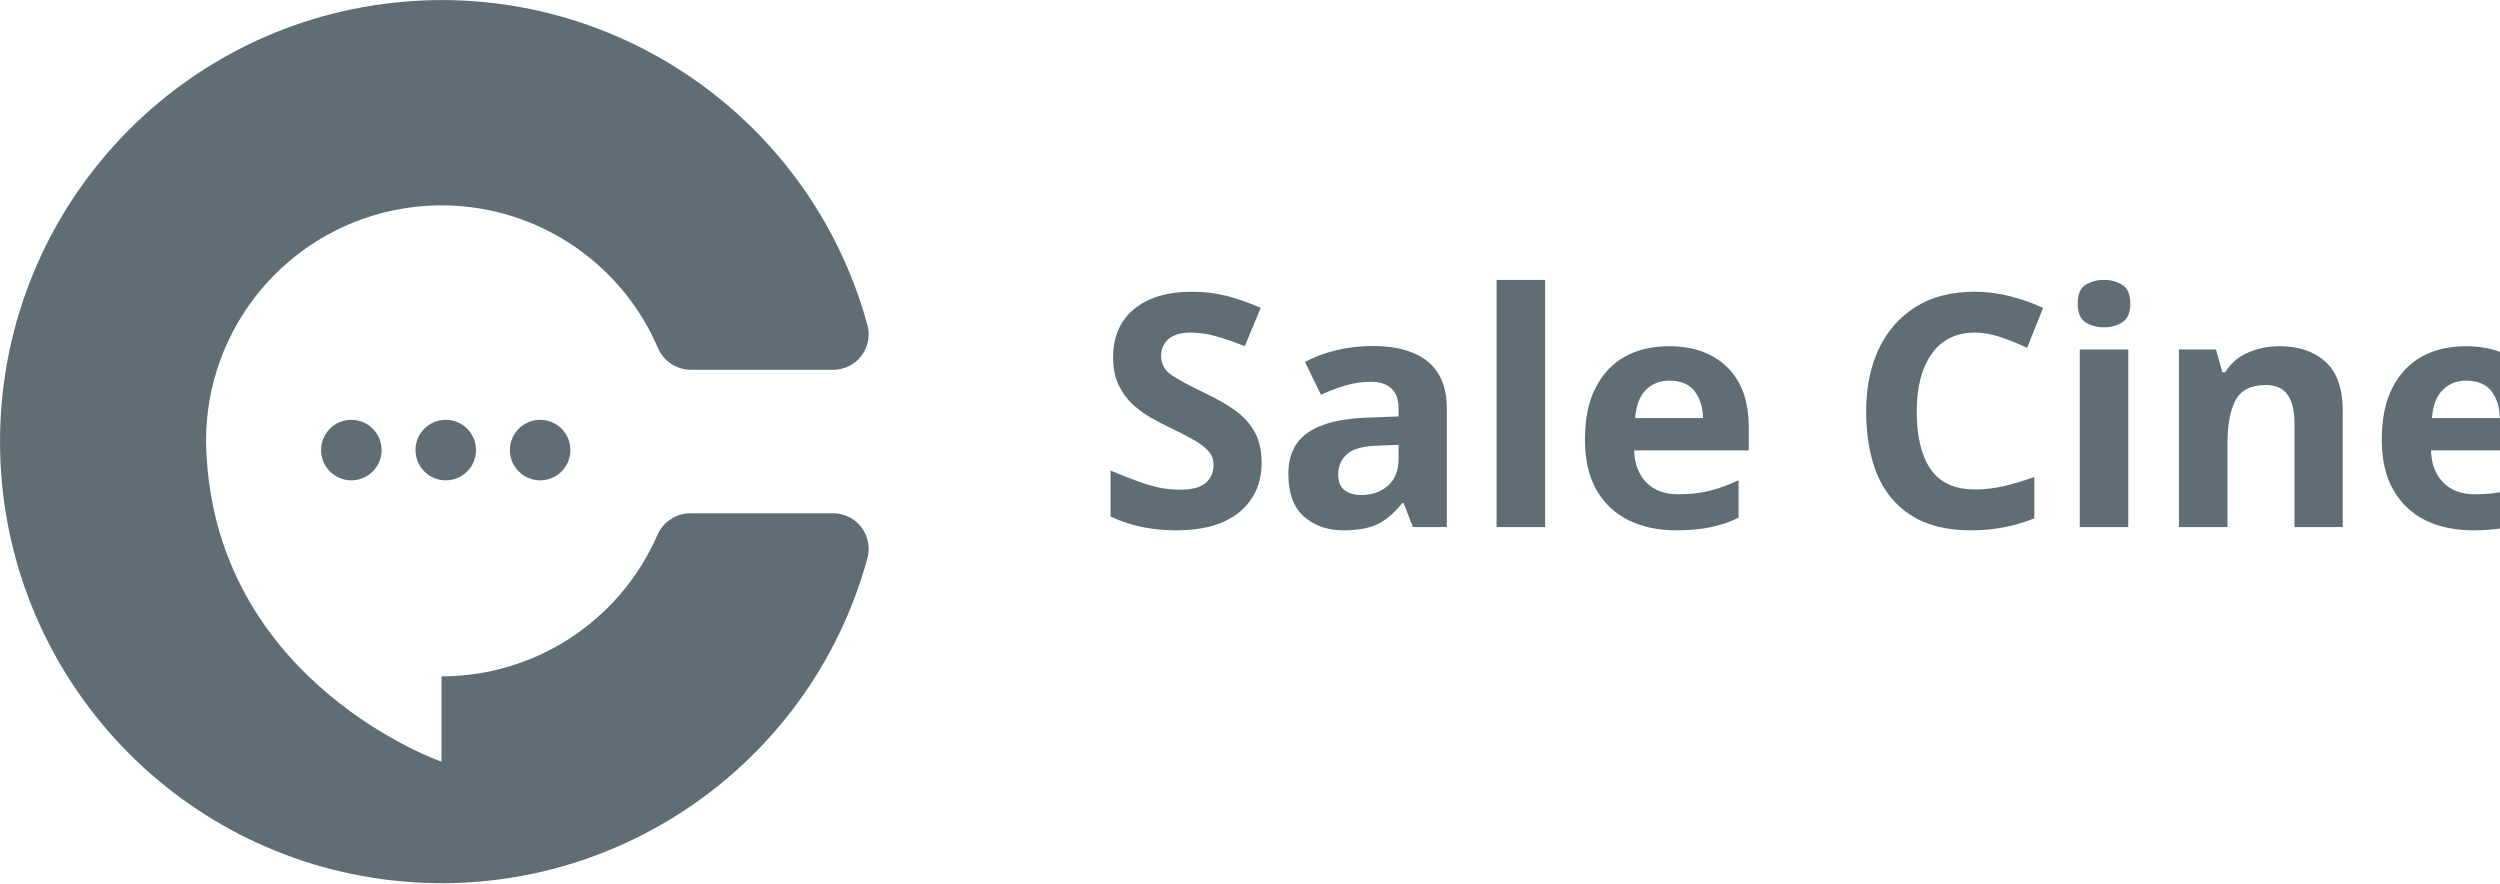
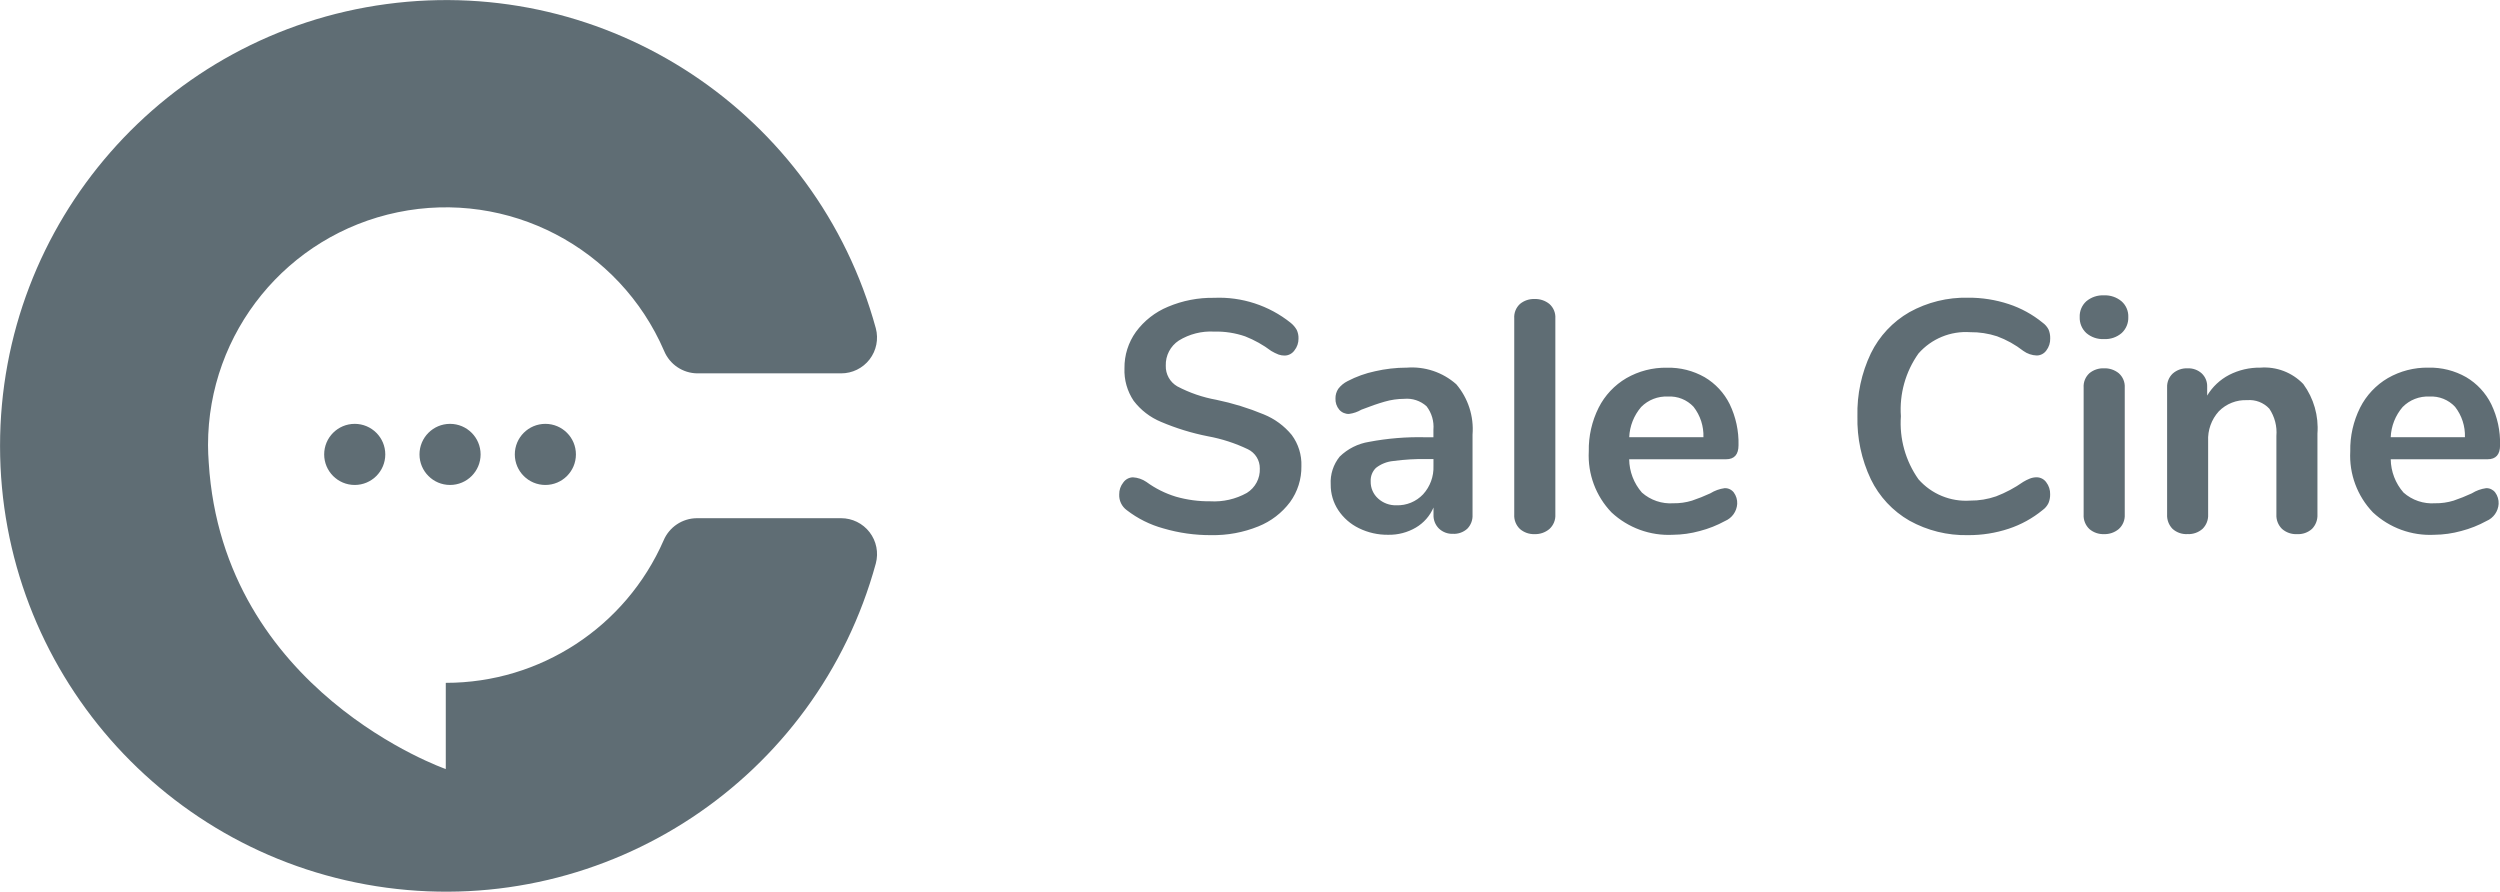
- <svg xmlns="http://www.w3.org/2000/svg" width="169.103" height="59.733" viewBox="0 0 169.103 59.733">
-   <g id="Group_235" data-name="Group 235" transform="translate(-403.735 -217.761)">
-     <text id="Sale_Cine" data-name="Sale Cine" transform="translate(477.838 253.414)" fill="#5f6d74" font-size="22" font-family="Nunito-Bold, Nunito" font-weight="700">
-       <tspan x="0" y="0">Sale Cine</tspan>
-     </text>
-     <g id="Group_181" data-name="Group 181" transform="translate(403.735 217.761)">
-       <path id="Path_12" data-name="Path 12" d="M448.194,253.967A15.927,15.927,0,0,1,433.6,263.51v5.775s-14.935-5.187-15.882-20.539c-.027-.385-.047-.773-.047-1.164a15.93,15.93,0,0,1,30.558-6.307,2.434,2.434,0,0,0,2.226,1.5h9.628a2.4,2.4,0,0,0,2.329-3.016,29.866,29.866,0,1,0,0,15.75,2.408,2.408,0,0,0-2.328-3.03h-9.666A2.437,2.437,0,0,0,448.194,253.967Z" transform="translate(-403.735 -217.761)" fill="#5f6d74" />
-       <circle id="Ellipse_6" data-name="Ellipse 6" cx="2.047" cy="2.047" r="2.047" transform="translate(21.718 28.397)" fill="#5f6d74" />
-       <circle id="Ellipse_7" data-name="Ellipse 7" cx="2.047" cy="2.047" r="2.047" transform="translate(28.104 28.397)" fill="#5f6d74" />
-       <circle id="Ellipse_8" data-name="Ellipse 8" cx="2.047" cy="2.047" r="2.047" transform="translate(34.49 28.397)" fill="#5f6d74" />
+ <svg xmlns="http://www.w3.org/2000/svg" width="167.493" height="59.733" viewBox="0 0 167.493 59.733">
+   <g id="Grupo_548" data-name="Grupo 548" transform="translate(-403.734 -217.761)">
+     <path id="Trazado_107" data-name="Trazado 107" d="M7.04.2a11.109,11.109,0,0,1-3.2-.451A7.047,7.047,0,0,1,1.386-1.474,1.236,1.236,0,0,1,.88-2.53a1.24,1.24,0,0,1,.275-.8A.814.814,0,0,1,1.8-3.674a1.787,1.787,0,0,1,.9.308,6.6,6.6,0,0,0,1.98.99,8,8,0,0,0,2.288.308,4.505,4.505,0,0,0,2.464-.561A1.836,1.836,0,0,0,10.3-4.268a1.409,1.409,0,0,0-.8-1.287A10.633,10.633,0,0,0,6.82-6.424a15.834,15.834,0,0,1-3.146-.968A4.442,4.442,0,0,1,1.848-8.8a3.642,3.642,0,0,1-.616-2.178A4.1,4.1,0,0,1,2-13.42,5.073,5.073,0,0,1,4.147-15.1a7.6,7.6,0,0,1,3.091-.6,7.673,7.673,0,0,1,5.126,1.672,1.652,1.652,0,0,1,.407.473,1.249,1.249,0,0,1,.121.583,1.24,1.24,0,0,1-.275.8.814.814,0,0,1-.649.341,1.215,1.215,0,0,1-.407-.066,3.262,3.262,0,0,1-.495-.242,7.433,7.433,0,0,0-1.749-.979,5.93,5.93,0,0,0-2.079-.319,4.077,4.077,0,0,0-2.365.6A1.937,1.937,0,0,0,4-11.154a1.544,1.544,0,0,0,.77,1.386,9.025,9.025,0,0,0,2.618.9,17.615,17.615,0,0,1,3.179.979,4.715,4.715,0,0,1,1.87,1.375,3.306,3.306,0,0,1,.649,2.09,3.993,3.993,0,0,1-.759,2.409A4.947,4.947,0,0,1,10.2-.385,8.027,8.027,0,0,1,7.04.2Zm13.09-11.22a4.481,4.481,0,0,1,3.333,1.111,4.651,4.651,0,0,1,1.089,3.377v5.368a1.241,1.241,0,0,1-.352.935,1.333,1.333,0,0,1-.968.341A1.287,1.287,0,0,1,22.3-.242a1.229,1.229,0,0,1-.363-.924V-1.65A2.87,2.87,0,0,1,20.757-.308,3.53,3.53,0,0,1,18.9.176a4.317,4.317,0,0,1-1.958-.44,3.483,3.483,0,0,1-1.386-1.21,3.057,3.057,0,0,1-.506-1.716,2.718,2.718,0,0,1,.6-1.87,3.636,3.636,0,0,1,1.969-.99,17.931,17.931,0,0,1,3.762-.308h.55v-.506a2.253,2.253,0,0,0-.462-1.573,1.966,1.966,0,0,0-1.5-.495,4.747,4.747,0,0,0-1.3.187q-.66.187-1.562.539a2.2,2.2,0,0,1-.836.286.827.827,0,0,1-.649-.286,1.087,1.087,0,0,1-.253-.748,1.126,1.126,0,0,1,.187-.649,1.775,1.775,0,0,1,.627-.517,7.171,7.171,0,0,1,1.837-.66A9.479,9.479,0,0,1,20.13-11.022ZM19.448-1.8a2.35,2.35,0,0,0,1.793-.737,2.666,2.666,0,0,0,.693-1.9v-.462h-.4a15.177,15.177,0,0,0-2.288.132,2.221,2.221,0,0,0-1.166.462,1.176,1.176,0,0,0-.352.9,1.493,1.493,0,0,0,.5,1.155A1.746,1.746,0,0,0,19.448-1.8ZM28.71.132a1.422,1.422,0,0,1-.979-.341,1.239,1.239,0,0,1-.385-.979V-14.322a1.2,1.2,0,0,1,.385-.968,1.451,1.451,0,0,1,.979-.33,1.494,1.494,0,0,1,.99.33,1.188,1.188,0,0,1,.4.968V-1.188a1.221,1.221,0,0,1-.4.979A1.464,1.464,0,0,1,28.71.132Zm12.738-3.08a.74.74,0,0,1,.605.286,1.19,1.19,0,0,1,.231.77A1.334,1.334,0,0,1,41.47-.748a7.354,7.354,0,0,1-1.694.671,6.984,6.984,0,0,1-1.8.253,5.606,5.606,0,0,1-4.114-1.5A5.484,5.484,0,0,1,32.34-5.412,6.278,6.278,0,0,1,33-8.338a4.8,4.8,0,0,1,1.859-1.98,5.265,5.265,0,0,1,2.717-.7,4.875,4.875,0,0,1,2.53.638,4.326,4.326,0,0,1,1.672,1.8,5.986,5.986,0,0,1,.594,2.75q0,.946-.836.946h-6.49A3.461,3.461,0,0,0,35.9-2.651a2.887,2.887,0,0,0,2.112.715,4,4,0,0,0,1.243-.176A12.269,12.269,0,0,0,40.48-2.6,2.428,2.428,0,0,1,41.448-2.948ZM37.642-9.086a2.361,2.361,0,0,0-1.793.7,3.324,3.324,0,0,0-.8,2.024h4.972a3.137,3.137,0,0,0-.66-2.035A2.177,2.177,0,0,0,37.642-9.086ZM57.75.2A7.738,7.738,0,0,1,53.823-.77a6.436,6.436,0,0,1-2.585-2.772,9.334,9.334,0,0,1-.9-4.224,9.265,9.265,0,0,1,.9-4.213,6.449,6.449,0,0,1,2.585-2.761,7.738,7.738,0,0,1,3.927-.968,8.505,8.505,0,0,1,2.728.429,7.088,7.088,0,0,1,2.266,1.243,1.262,1.262,0,0,1,.4.462,1.432,1.432,0,0,1,.11.594,1.262,1.262,0,0,1-.264.814.793.793,0,0,1-.638.33,1.627,1.627,0,0,1-.9-.308,6.524,6.524,0,0,0-1.76-.979,5.61,5.61,0,0,0-1.8-.275,4.228,4.228,0,0,0-3.465,1.43,6.479,6.479,0,0,0-1.177,4.2,6.519,6.519,0,0,0,1.177,4.224,4.228,4.228,0,0,0,3.465,1.43A5.178,5.178,0,0,0,59.631-2.4a8.39,8.39,0,0,0,1.815-.968,3.078,3.078,0,0,1,.44-.22,1.232,1.232,0,0,1,.462-.088.793.793,0,0,1,.638.33,1.262,1.262,0,0,1,.264.814,1.45,1.45,0,0,1-.11.583,1.232,1.232,0,0,1-.4.473A7.088,7.088,0,0,1,60.478-.231,8.505,8.505,0,0,1,57.75.2ZM66.858.132a1.422,1.422,0,0,1-.979-.341,1.239,1.239,0,0,1-.385-.979V-9.68a1.2,1.2,0,0,1,.385-.968,1.451,1.451,0,0,1,.979-.33,1.494,1.494,0,0,1,.99.33,1.188,1.188,0,0,1,.4.968v8.492a1.221,1.221,0,0,1-.4.979A1.464,1.464,0,0,1,66.858.132Zm0-13.068a1.681,1.681,0,0,1-1.188-.407,1.385,1.385,0,0,1-.44-1.067,1.351,1.351,0,0,1,.44-1.056,1.71,1.71,0,0,1,1.188-.4,1.719,1.719,0,0,1,1.177.4,1.335,1.335,0,0,1,.451,1.056,1.385,1.385,0,0,1-.44,1.067A1.681,1.681,0,0,1,66.858-12.936ZM77.33-11.022a3.6,3.6,0,0,1,2.882,1.1A4.988,4.988,0,0,1,81.158-6.6v5.412a1.286,1.286,0,0,1-.363.968,1.377,1.377,0,0,1-1,.352A1.417,1.417,0,0,1,78.782-.22a1.265,1.265,0,0,1-.374-.968V-6.446a2.852,2.852,0,0,0-.473-1.826,1.818,1.818,0,0,0-1.485-.572,2.51,2.51,0,0,0-1.9.748,2.777,2.777,0,0,0-.715,2v4.906a1.265,1.265,0,0,1-.374.968,1.417,1.417,0,0,1-1.012.352,1.377,1.377,0,0,1-1-.352,1.286,1.286,0,0,1-.363-.968V-9.7a1.21,1.21,0,0,1,.374-.924,1.417,1.417,0,0,1,1.012-.352,1.311,1.311,0,0,1,.935.341,1.166,1.166,0,0,1,.363.891v.594a3.72,3.72,0,0,1,1.474-1.386A4.436,4.436,0,0,1,77.33-11.022ZM92.466-2.948a.74.74,0,0,1,.6.286,1.19,1.19,0,0,1,.231.77,1.334,1.334,0,0,1-.814,1.144,7.354,7.354,0,0,1-1.694.671,6.984,6.984,0,0,1-1.8.253,5.606,5.606,0,0,1-4.114-1.5,5.484,5.484,0,0,1-1.518-4.092,6.278,6.278,0,0,1,.66-2.926,4.8,4.8,0,0,1,1.859-1.98,5.265,5.265,0,0,1,2.717-.7,4.875,4.875,0,0,1,2.53.638A4.326,4.326,0,0,1,92.8-8.58a5.986,5.986,0,0,1,.594,2.75q0,.946-.836.946h-6.49a3.461,3.461,0,0,0,.858,2.233,2.887,2.887,0,0,0,2.112.715,4,4,0,0,0,1.243-.176A12.269,12.269,0,0,0,91.5-2.6,2.428,2.428,0,0,1,92.466-2.948ZM88.66-9.086a2.361,2.361,0,0,0-1.793.7,3.324,3.324,0,0,0-.8,2.024h4.972a3.137,3.137,0,0,0-.66-2.035A2.177,2.177,0,0,0,88.66-9.086Z" transform="translate(477.838 253.414)" fill="#5f6d74" />
+     <g id="Grupo_181" data-name="Grupo 181" transform="translate(403.735 217.761)">
+       <path id="Trazado_12" data-name="Trazado 12" d="M448.194,253.967A15.927,15.927,0,0,1,433.6,263.51v5.775s-14.935-5.187-15.882-20.539c-.027-.385-.047-.773-.047-1.164a15.93,15.93,0,0,1,30.558-6.307,2.434,2.434,0,0,0,2.226,1.5h9.628a2.4,2.4,0,0,0,2.329-3.016,29.866,29.866,0,1,0,0,15.75,2.408,2.408,0,0,0-2.328-3.03h-9.666A2.437,2.437,0,0,0,448.194,253.967Z" transform="translate(-403.735 -217.761)" fill="#5f6d74" />
+       <circle id="Elipse_6" data-name="Elipse 6" cx="2.047" cy="2.047" r="2.047" transform="translate(21.718 28.397)" fill="#5f6d74" />
+       <circle id="Elipse_7" data-name="Elipse 7" cx="2.047" cy="2.047" r="2.047" transform="translate(28.104 28.397)" fill="#5f6d74" />
+       <circle id="Elipse_8" data-name="Elipse 8" cx="2.047" cy="2.047" r="2.047" transform="translate(34.49 28.397)" fill="#5f6d74" />
    </g>
  </g>
</svg>
